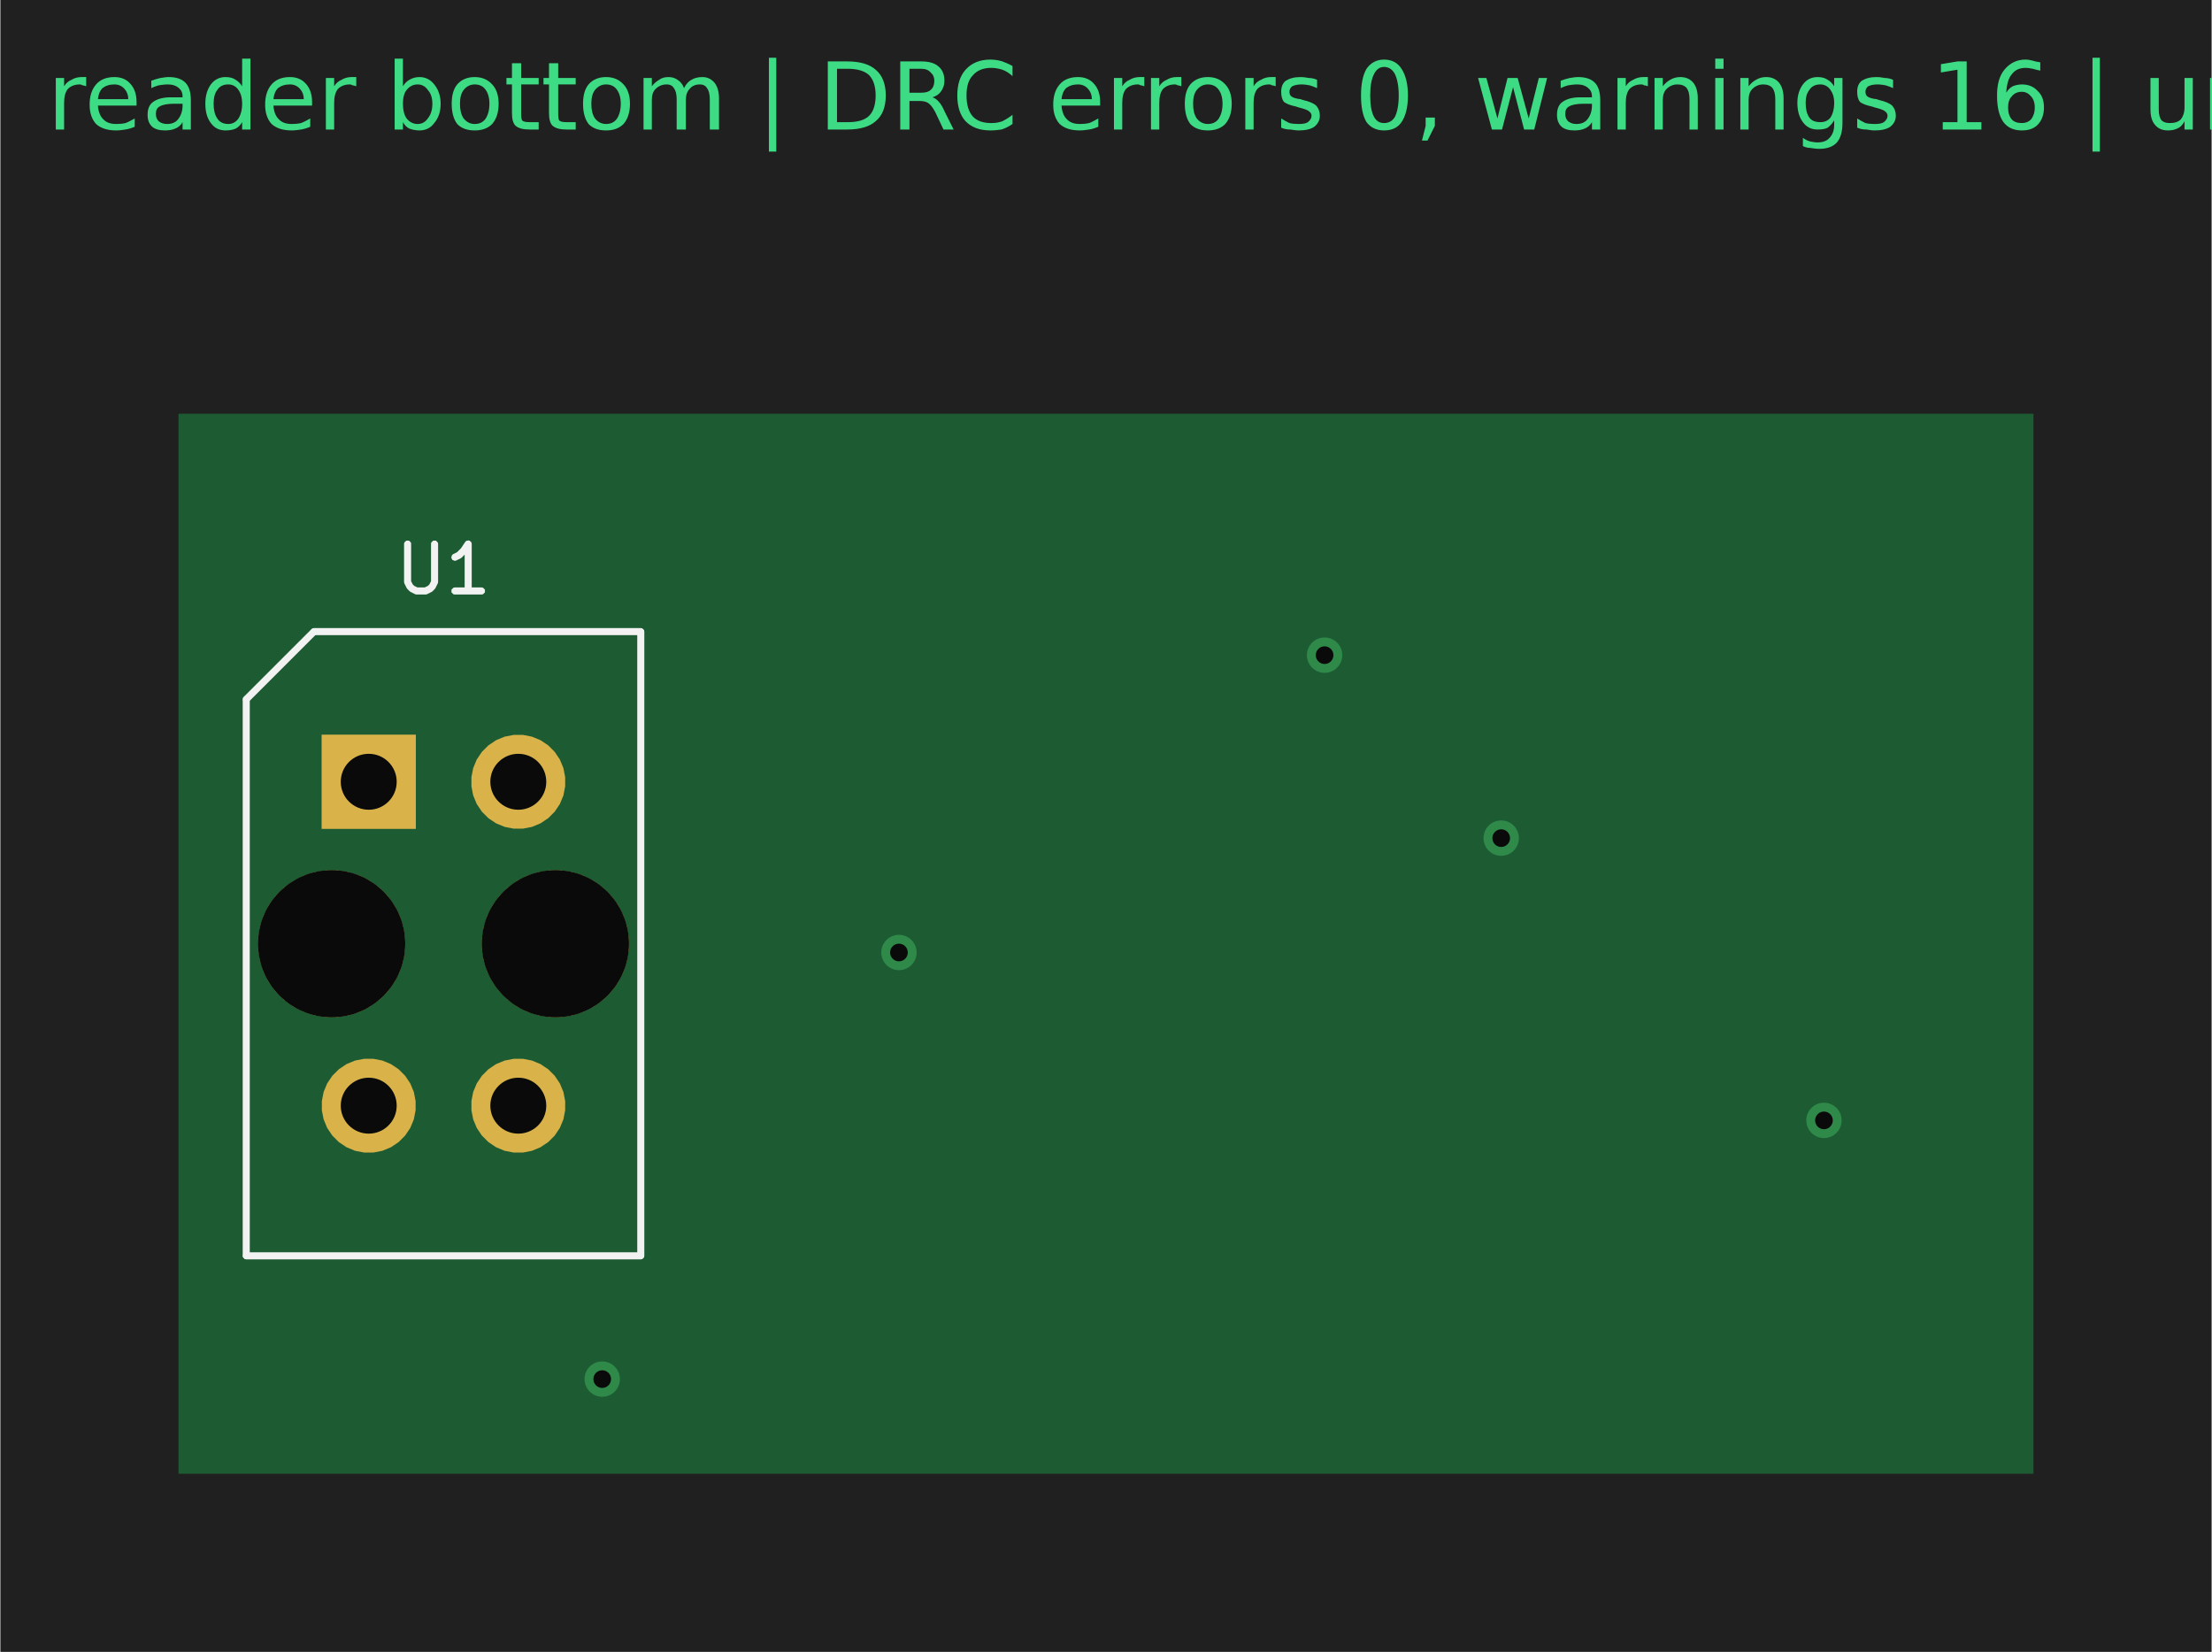
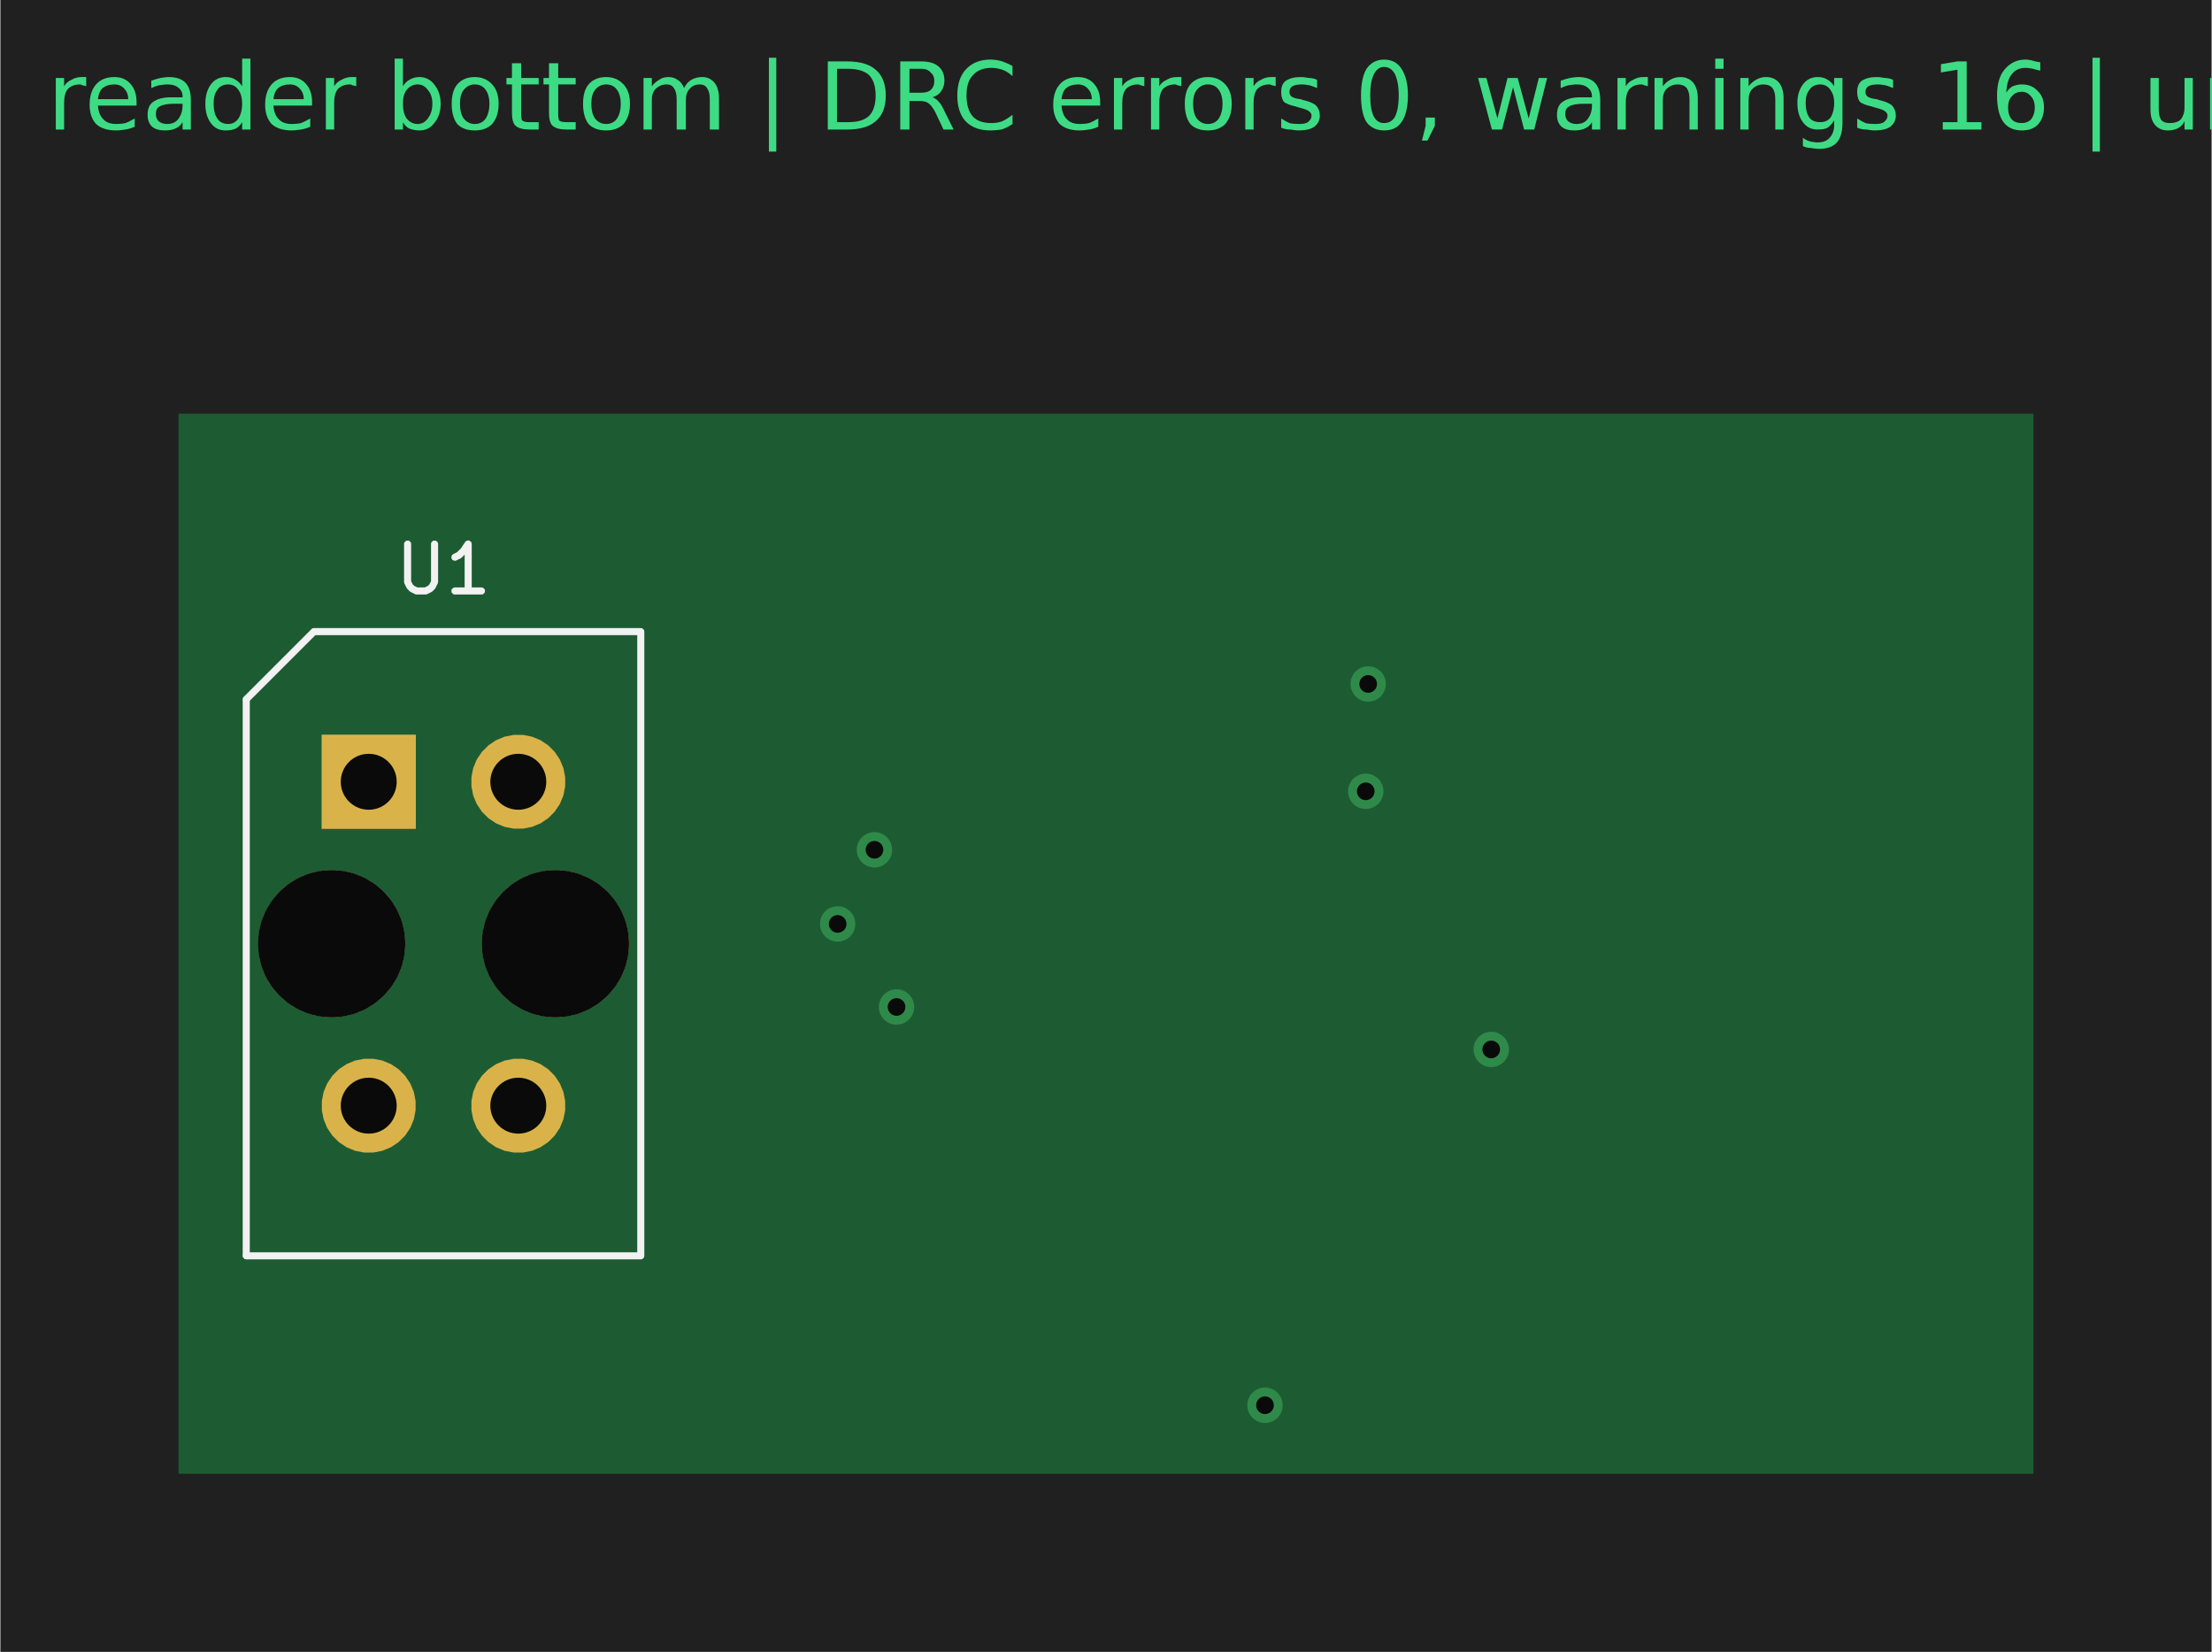
<svg xmlns="http://www.w3.org/2000/svg" width="84.5mm" height="63.1mm" viewBox="0 0 37.550 28.050">
  <rect width="100%" height="100%" fill="#202020" />
  <path d="M 3.025 25.025 L 34.525 25.025 L 34.525 7.025 L 3.025 7.025 Z" fill="#1d5c33" fill-opacity="1.00" fill-rule="evenodd" />
-   <circle cx="10.220" cy="23.418" r="0.300" fill="#2f8a4a" stroke="none" stroke-width="0.150" />
-   <circle cx="10.220" cy="23.418" r="0.150" fill="#0a0a0a" stroke="none" stroke-width="0.150" />
-   <circle cx="25.486" cy="14.232" r="0.300" fill="#2f8a4a" stroke="none" stroke-width="0.150" />
-   <circle cx="25.486" cy="14.232" r="0.150" fill="#0a0a0a" stroke="none" stroke-width="0.150" />
-   <circle cx="30.967" cy="19.025" r="0.300" fill="#2f8a4a" stroke="none" stroke-width="0.150" />
-   <circle cx="30.967" cy="19.025" r="0.150" fill="#0a0a0a" stroke="none" stroke-width="0.150" />
-   <circle cx="22.487" cy="11.125" r="0.300" fill="#2f8a4a" stroke="none" stroke-width="0.150" />
-   <circle cx="22.487" cy="11.125" r="0.150" fill="#0a0a0a" stroke="none" stroke-width="0.150" />
-   <circle cx="15.259" cy="16.174" r="0.300" fill="#2f8a4a" stroke="none" stroke-width="0.150" />
-   <circle cx="15.259" cy="16.174" r="0.150" fill="#0a0a0a" stroke="none" stroke-width="0.150" />
+   <circle cx="14.218" cy="15.689" r="0.300" fill="#2f8a4a" stroke="none" stroke-width="0.150" />
+   <circle cx="14.218" cy="15.689" r="0.150" fill="#0a0a0a" stroke="none" stroke-width="0.150" />
+   <circle cx="21.475" cy="23.862" r="0.300" fill="#2f8a4a" stroke="none" stroke-width="0.150" />
+   <circle cx="21.475" cy="23.862" r="0.150" fill="#0a0a0a" stroke="none" stroke-width="0.150" />
+   <circle cx="25.317" cy="17.820" r="0.300" fill="#2f8a4a" stroke="none" stroke-width="0.150" />
+   <circle cx="25.317" cy="17.820" r="0.150" fill="#0a0a0a" stroke="none" stroke-width="0.150" />
+   <circle cx="23.186" cy="13.437" r="0.300" fill="#2f8a4a" stroke="none" stroke-width="0.150" />
+   <circle cx="23.186" cy="13.437" r="0.150" fill="#0a0a0a" stroke="none" stroke-width="0.150" />
+   <circle cx="23.227" cy="11.614" r="0.300" fill="#2f8a4a" stroke="none" stroke-width="0.150" />
+   <circle cx="23.227" cy="11.614" r="0.150" fill="#0a0a0a" stroke="none" stroke-width="0.150" />
+   <circle cx="15.218" cy="17.099" r="0.300" fill="#2f8a4a" stroke="none" stroke-width="0.150" />
+   <circle cx="15.218" cy="17.099" r="0.150" fill="#0a0a0a" stroke="none" stroke-width="0.150" />
+   <circle cx="14.843" cy="14.430" r="0.300" fill="#2f8a4a" stroke="none" stroke-width="0.150" />
+   <circle cx="14.843" cy="14.430" r="0.150" fill="#0a0a0a" stroke="none" stroke-width="0.150" />
  <path d="M 8.179 15.927 L 8.210 15.733 L 8.270 15.547 L 8.359 15.372 L 8.474 15.213 L 8.613 15.074 L 8.772 14.959 L 8.947 14.870 L 9.133 14.810 L 9.327 14.779 L 9.523 14.779 L 9.717 14.810 L 9.903 14.870 L 10.078 14.959 L 10.237 15.074 L 10.376 15.213 L 10.491 15.372 L 10.580 15.547 L 10.640 15.733 L 10.671 15.927 L 10.671 16.123 L 10.640 16.317 L 10.580 16.503 L 10.491 16.678 L 10.376 16.837 L 10.237 16.976 L 10.078 17.091 L 9.903 17.180 L 9.717 17.240 L 9.523 17.271 L 9.327 17.271 L 9.133 17.240 L 8.947 17.180 L 8.772 17.091 L 8.613 16.976 L 8.474 16.837 L 8.359 16.678 L 8.270 16.503 L 8.210 16.317 L 8.179 16.123 L 8.179 15.927 Z" fill="#d9b34a" fill-opacity="1.00" fill-rule="evenodd" />
  <circle cx="9.425" cy="16.025" r="1.250" fill="#0a0a0a" stroke="none" stroke-width="0.150" />
  <path d="M 4.379 15.927 L 4.410 15.733 L 4.470 15.547 L 4.559 15.372 L 4.674 15.213 L 4.813 15.074 L 4.972 14.959 L 5.147 14.870 L 5.333 14.810 L 5.527 14.779 L 5.723 14.779 L 5.917 14.810 L 6.103 14.870 L 6.278 14.959 L 6.437 15.074 L 6.576 15.213 L 6.691 15.372 L 6.780 15.547 L 6.840 15.733 L 6.871 15.927 L 6.871 16.123 L 6.840 16.317 L 6.780 16.503 L 6.691 16.678 L 6.576 16.837 L 6.437 16.976 L 6.278 17.091 L 6.103 17.180 L 5.917 17.240 L 5.723 17.271 L 5.527 17.271 L 5.333 17.240 L 5.147 17.180 L 4.972 17.091 L 4.813 16.976 L 4.674 16.837 L 4.559 16.678 L 4.470 16.503 L 4.410 16.317 L 4.379 16.123 L 4.379 15.927 Z" fill="#d9b34a" fill-opacity="1.00" fill-rule="evenodd" />
  <circle cx="5.625" cy="16.025" r="1.250" fill="#0a0a0a" stroke="none" stroke-width="0.150" />
  <path d="M 7.055 14.075 L 7.055 12.475 L 5.455 12.475 L 5.455 14.075 Z" fill="#d9b34a" fill-opacity="1.00" fill-rule="evenodd" />
  <circle cx="6.255" cy="13.275" r="0.475" fill="#0a0a0a" stroke="none" stroke-width="0.150" />
  <path d="M 7.999 13.197 L 8.029 13.043 L 8.089 12.898 L 8.177 12.767 L 8.287 12.657 L 8.418 12.569 L 8.563 12.509 L 8.717 12.479 L 8.873 12.479 L 9.027 12.509 L 9.172 12.569 L 9.303 12.657 L 9.413 12.767 L 9.501 12.898 L 9.561 13.043 L 9.591 13.197 L 9.591 13.353 L 9.561 13.507 L 9.501 13.652 L 9.413 13.783 L 9.303 13.893 L 9.172 13.981 L 9.027 14.041 L 8.873 14.071 L 8.717 14.071 L 8.563 14.041 L 8.418 13.981 L 8.287 13.893 L 8.177 13.783 L 8.089 13.652 L 8.029 13.507 L 7.999 13.353 L 7.999 13.197 Z" fill="#d9b34a" fill-opacity="1.00" fill-rule="evenodd" />
  <circle cx="8.795" cy="13.275" r="0.475" fill="#0a0a0a" stroke="none" stroke-width="0.150" />
  <path d="M 5.459 18.697 L 5.489 18.543 L 5.549 18.398 L 5.637 18.267 L 5.747 18.157 L 5.878 18.069 L 6.023 18.009 L 6.177 17.979 L 6.333 17.979 L 6.487 18.009 L 6.632 18.069 L 6.763 18.157 L 6.873 18.267 L 6.961 18.398 L 7.021 18.543 L 7.051 18.697 L 7.051 18.853 L 7.021 19.007 L 6.961 19.152 L 6.873 19.283 L 6.763 19.393 L 6.632 19.481 L 6.487 19.541 L 6.333 19.571 L 6.177 19.571 L 6.023 19.541 L 5.878 19.481 L 5.747 19.393 L 5.637 19.283 L 5.549 19.152 L 5.489 19.007 L 5.459 18.853 L 5.459 18.697 Z" fill="#d9b34a" fill-opacity="1.00" fill-rule="evenodd" />
  <circle cx="6.255" cy="18.775" r="0.475" fill="#0a0a0a" stroke="none" stroke-width="0.150" />
  <path d="M 7.999 18.697 L 8.029 18.543 L 8.089 18.398 L 8.177 18.267 L 8.287 18.157 L 8.418 18.069 L 8.563 18.009 L 8.717 17.979 L 8.873 17.979 L 9.027 18.009 L 9.172 18.069 L 9.303 18.157 L 9.413 18.267 L 9.501 18.398 L 9.561 18.543 L 9.591 18.697 L 9.591 18.853 L 9.561 19.007 L 9.501 19.152 L 9.413 19.283 L 9.303 19.393 L 9.172 19.481 L 9.027 19.541 L 8.873 19.571 L 8.717 19.571 L 8.563 19.541 L 8.418 19.481 L 8.287 19.393 L 8.177 19.283 L 8.089 19.152 L 8.029 19.007 L 7.999 18.853 L 7.999 18.697 Z" fill="#d9b34a" fill-opacity="1.00" fill-rule="evenodd" />
  <circle cx="8.795" cy="18.775" r="0.475" fill="#0a0a0a" stroke="none" stroke-width="0.150" />
  <path d="M 4.230 11.852 L 4.198 11.820 L 4.152 11.820 L 4.120 11.852 L 4.115 11.875 L 4.115 21.325 L 4.120 21.348 L 4.152 21.380 L 4.198 21.380 L 4.230 21.348 L 4.235 21.325 L 4.235 11.875 Z" fill="#f2f2f2" fill-opacity="1.00" fill-rule="evenodd" />
  <path d="M 4.120 11.852 L 4.120 11.898 L 4.152 11.930 L 4.198 11.930 L 4.217 11.917 L 5.367 10.767 L 5.380 10.748 L 5.380 10.702 L 5.348 10.670 L 5.302 10.670 L 5.283 10.683 L 4.133 11.833 Z" fill="#f2f2f2" fill-opacity="1.00" fill-rule="evenodd" />
  <path d="M 5.302 10.670 L 5.270 10.702 L 5.270 10.748 L 5.302 10.780 L 5.325 10.785 L 10.875 10.785 L 10.898 10.780 L 10.930 10.748 L 10.930 10.702 L 10.898 10.670 L 10.875 10.665 L 5.325 10.665 Z" fill="#f2f2f2" fill-opacity="1.00" fill-rule="evenodd" />
  <path d="M 10.820 21.348 L 10.852 21.380 L 10.898 21.380 L 10.930 21.348 L 10.935 21.325 L 10.935 10.725 L 10.930 10.702 L 10.898 10.670 L 10.852 10.670 L 10.820 10.702 L 10.815 10.725 L 10.815 21.325 Z" fill="#f2f2f2" fill-opacity="1.00" fill-rule="evenodd" />
  <path d="M 4.152 21.270 L 4.120 21.302 L 4.120 21.348 L 4.152 21.380 L 4.175 21.385 L 10.875 21.385 L 10.898 21.380 L 10.930 21.348 L 10.930 21.302 L 10.898 21.270 L 10.875 21.265 L 4.175 21.265 Z" fill="#f2f2f2" fill-opacity="1.00" fill-rule="evenodd" />
  <path d="M 7.939 9.180 L 7.921 9.180 L 7.917 9.184 L 7.911 9.185 L 7.894 9.202 L 7.821 9.311 L 7.756 9.376 L 7.689 9.410 L 7.670 9.425 L 7.656 9.468 L 7.676 9.509 L 7.720 9.524 L 7.742 9.517 L 7.819 9.479 L 7.826 9.473 L 7.834 9.468 L 7.884 9.418 L 7.884 9.975 L 7.715 9.975 L 7.693 9.980 L 7.660 10.012 L 7.660 10.058 L 7.693 10.091 L 7.715 10.095 L 8.173 10.095 L 8.196 10.091 L 8.228 10.058 L 8.228 10.012 L 8.196 9.980 L 8.173 9.975 L 8.004 9.975 L 8.004 9.235 L 7.999 9.212 L 7.995 9.208 L 7.994 9.202 L 7.979 9.192 L 7.967 9.180 L 7.961 9.180 L 7.956 9.176 Z" fill="#f2f2f2" fill-opacity="1.00" fill-rule="evenodd" />
  <path d="M 7.317 9.212 L 7.313 9.235 L 7.313 9.869 L 7.285 9.924 L 7.261 9.948 L 7.206 9.975 L 7.082 9.975 L 7.027 9.948 L 7.003 9.924 L 6.975 9.869 L 6.975 9.235 L 6.971 9.212 L 6.938 9.180 L 6.893 9.180 L 6.860 9.212 L 6.855 9.235 L 6.855 9.883 L 6.856 9.886 L 6.856 9.887 L 6.858 9.896 L 6.860 9.906 L 6.861 9.907 L 6.862 9.910 L 6.900 9.986 L 6.906 9.993 L 6.911 10.001 L 6.949 10.040 L 6.957 10.045 L 6.965 10.051 L 7.041 10.089 L 7.044 10.090 L 7.045 10.091 L 7.054 10.093 L 7.064 10.095 L 7.065 10.095 L 7.068 10.095 L 7.220 10.095 L 7.223 10.095 L 7.224 10.095 L 7.234 10.093 L 7.243 10.091 L 7.244 10.090 L 7.247 10.089 L 7.323 10.051 L 7.331 10.045 L 7.339 10.040 L 7.377 10.001 L 7.382 9.994 L 7.388 9.986 L 7.426 9.910 L 7.427 9.907 L 7.428 9.906 L 7.430 9.896 L 7.432 9.887 L 7.432 9.886 L 7.433 9.883 L 7.433 9.235 L 7.428 9.212 L 7.396 9.180 L 7.350 9.180 Z" fill="#f2f2f2" fill-opacity="1.00" fill-rule="evenodd" />
  <text x="0.800" y="2.200" font-family="DejaVu Sans, sans-serif" font-size="1.60" fill="#3ddc84">reader bottom | DRC errors 0, warnings 16 | unrouted 0</text>
</svg>
